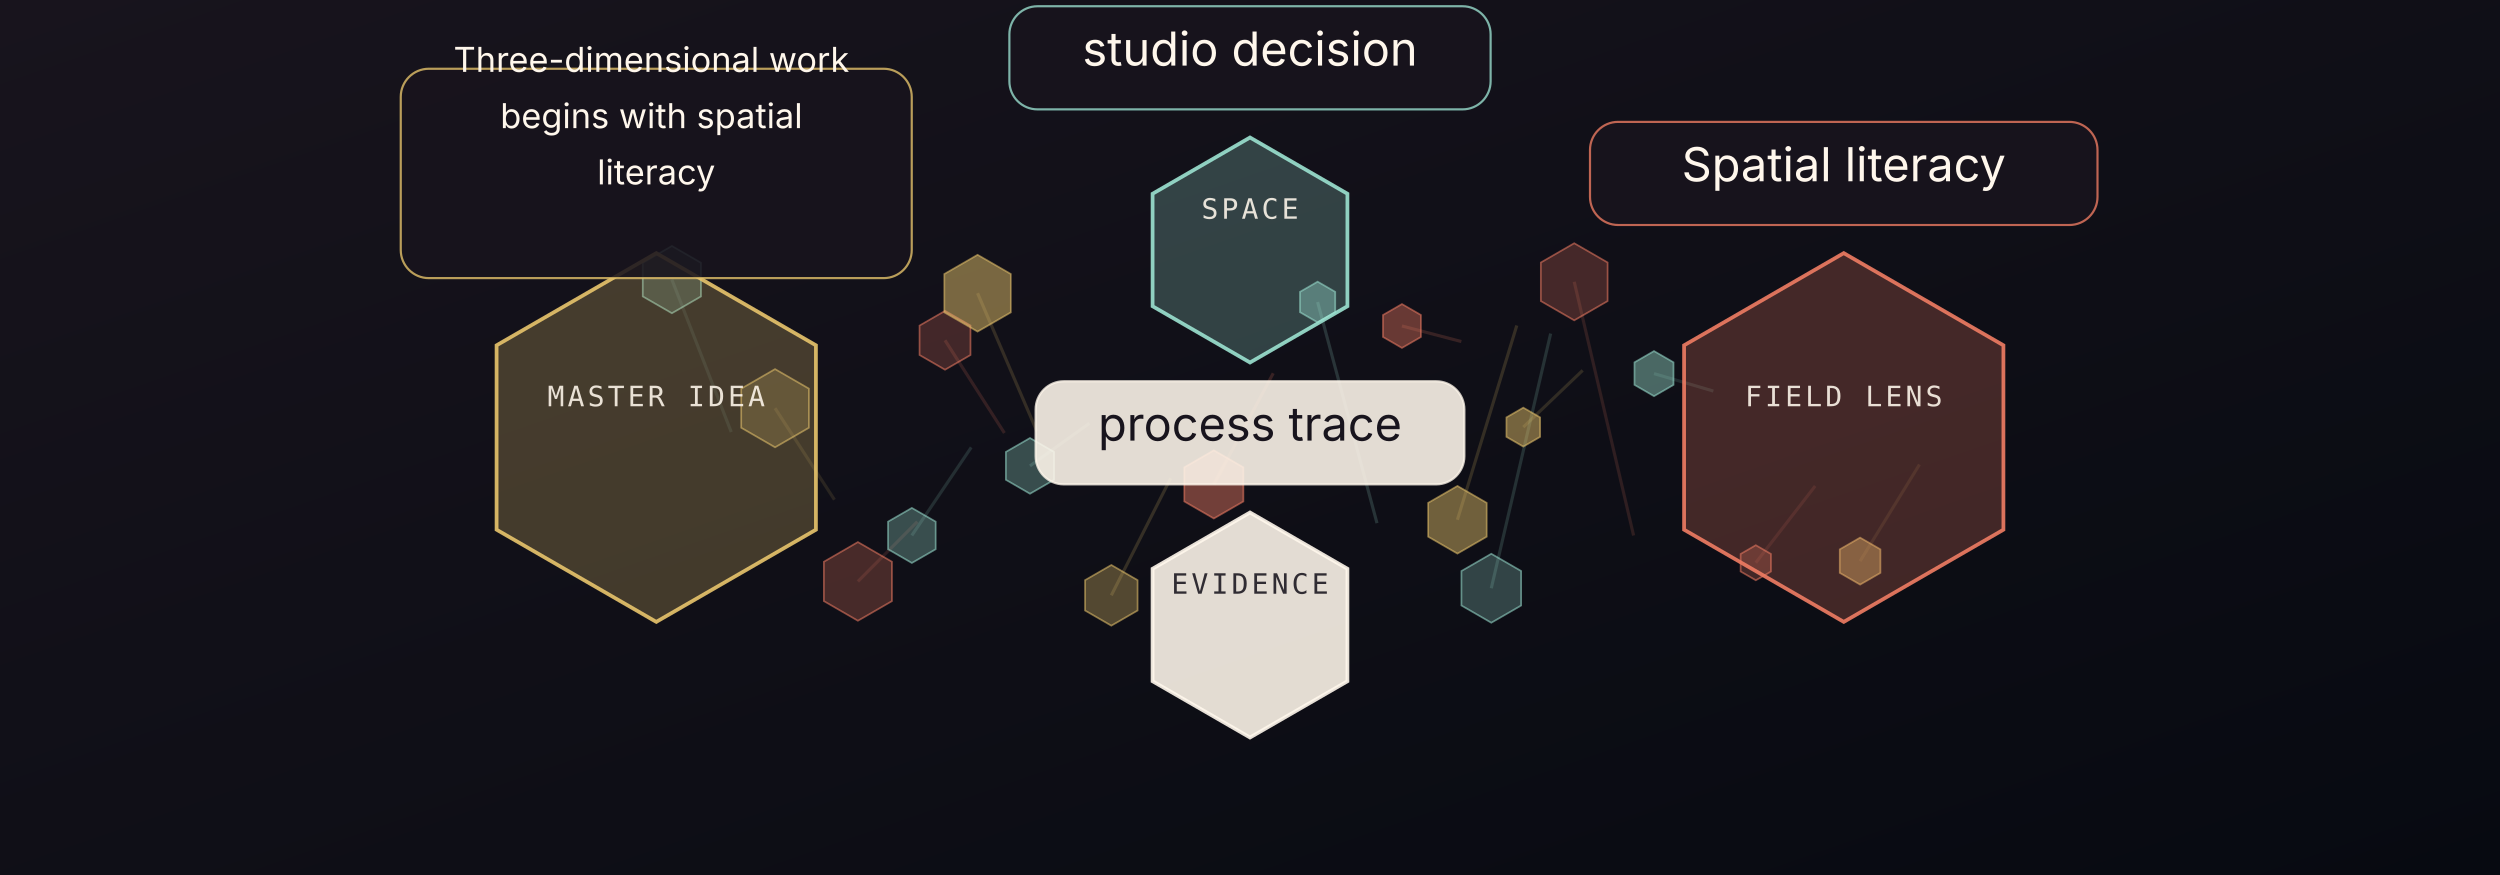
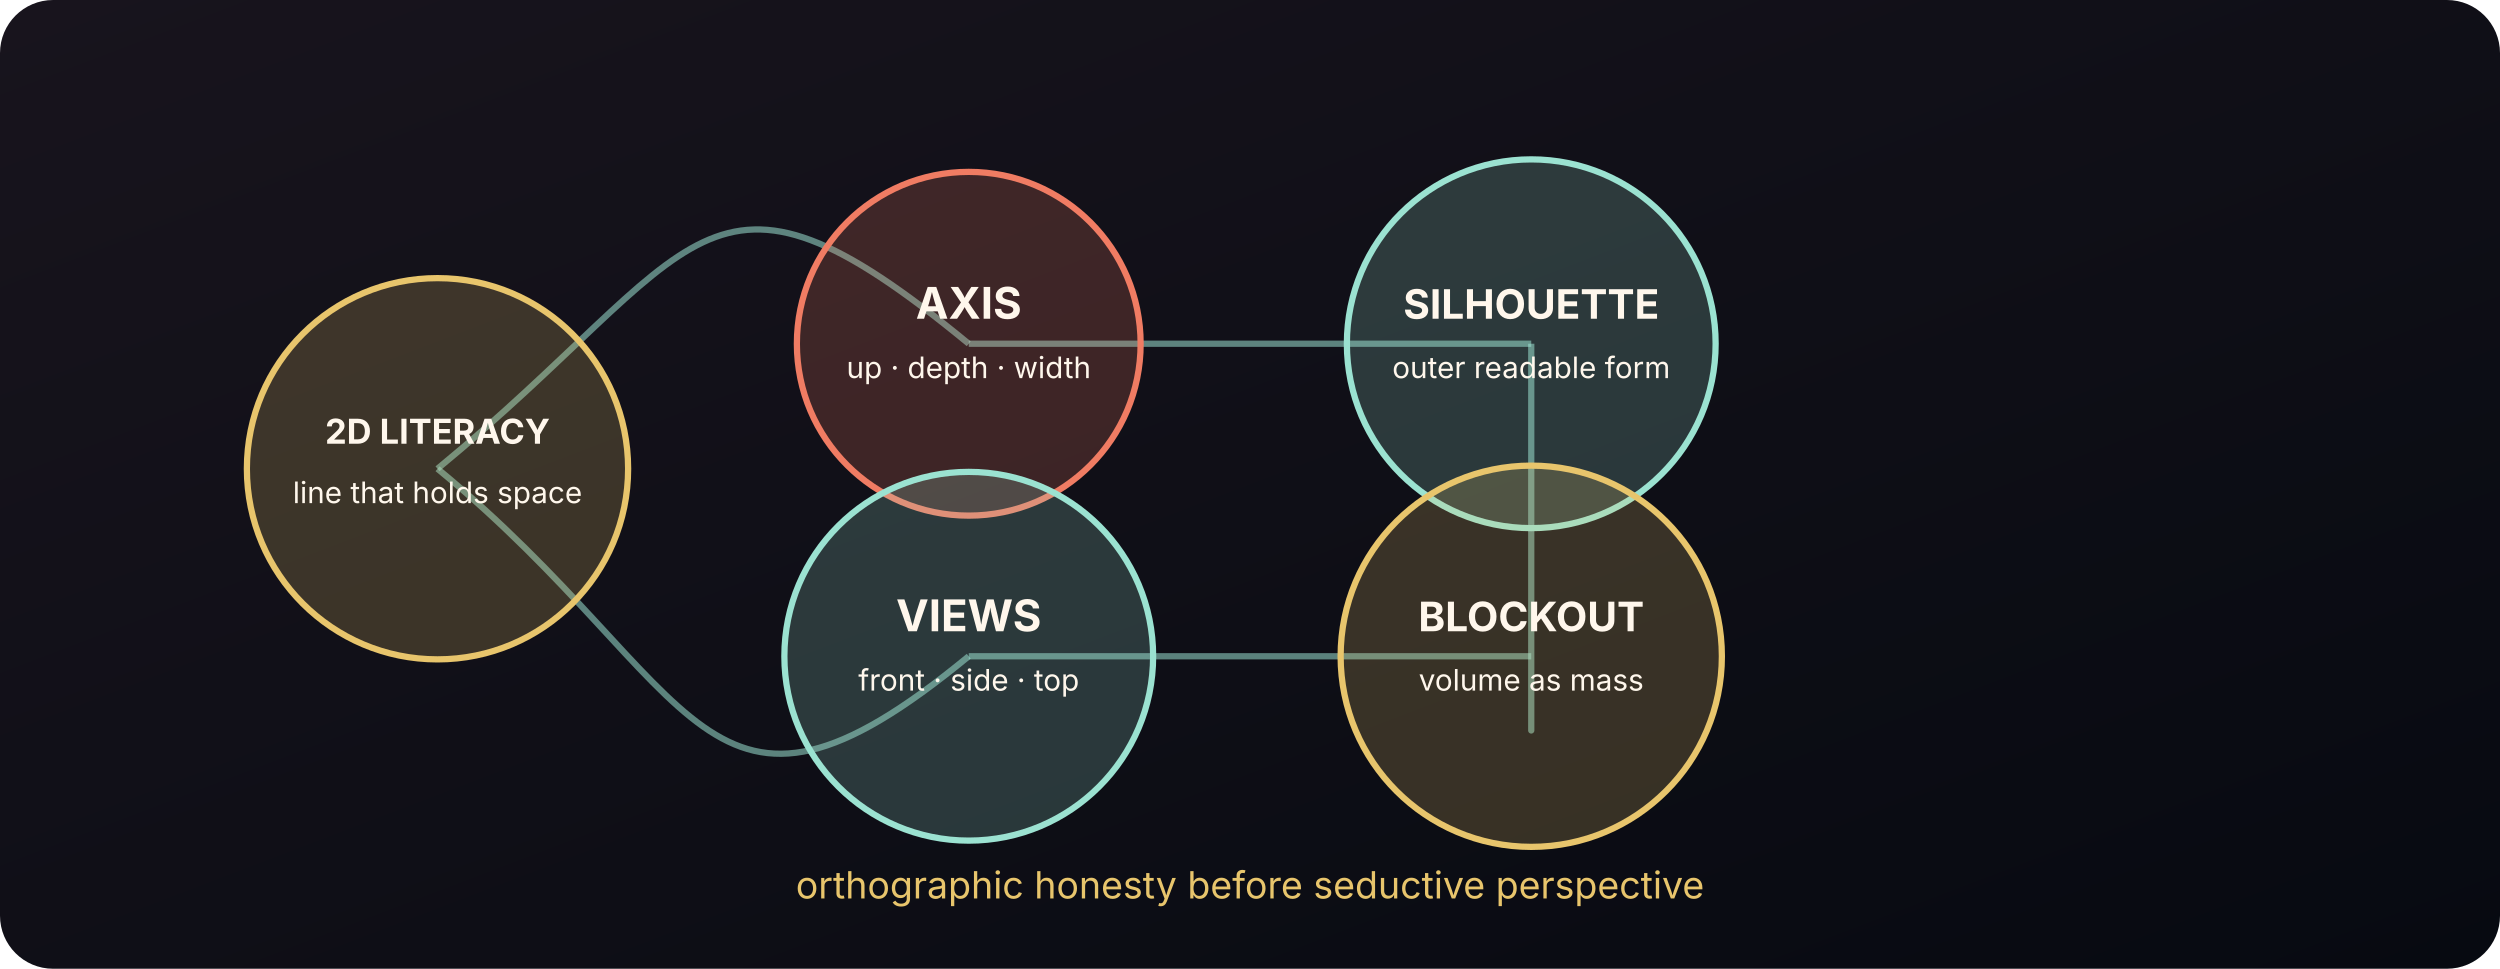
- <svg xmlns="http://www.w3.org/2000/svg" viewBox="0 0 1600 560" role="img" aria-labelledby="title-i-5-forma-tridimensional-semantic desc-i-5-forma-tridimensional-semantic">
+ <svg xmlns="http://www.w3.org/2000/svg" viewBox="0 0 1600 620" role="img" aria-labelledby="title-i-5-forma-tridimensional-semantic desc-i-5-forma-tridimensional-semantic">
  <defs>
    <linearGradient id="semantic-ground-i-5-forma-tridimensional" x1="0" y1="0" x2="1" y2="1">
      <stop offset="0" stop-color="#18141D" />
      <stop offset="1" stop-color="#070A11" />
    </linearGradient>
  </defs>
-   <rect width="1600" height="560" fill="url(#semantic-ground-i-5-forma-tridimensional)" />
-   <g aria-hidden="true">
-     <line x1="430.00" y1="178.95" x2="468.00" y2="276.50" stroke="#9BE2D1" stroke-opacity="0.100" stroke-width="2" />
-     <line x1="496.03" y1="261.25" x2="534.03" y2="319.80" stroke="#E8C56C" stroke-opacity="0.118" stroke-width="2" />
-     <line x1="549.06" y1="372.11" x2="587.06" y2="333.89" stroke="#F07C63" stroke-opacity="0.133" stroke-width="2" />
-     <line x1="583.58" y1="342.68" x2="621.58" y2="286.33" stroke="#9BE2D1" stroke-opacity="0.147" stroke-width="2" />
-     <line x1="604.81" y1="217.79" x2="642.81" y2="277.11" stroke="#F07C63" stroke-opacity="0.158" stroke-width="2" />
-     <line x1="625.64" y1="187.65" x2="663.64" y2="276.11" stroke="#E8C56C" stroke-opacity="0.166" stroke-width="2" />
-     <line x1="659.19" y1="298.16" x2="697.19" y2="270.92" stroke="#9BE2D1" stroke-opacity="0.173" stroke-width="2" />
-     <line x1="711.24" y1="381.02" x2="749.24" y2="306.07" stroke="#E8C56C" stroke-opacity="0.178" stroke-width="2" />
-     <line x1="776.85" y1="310.02" x2="814.85" y2="238.91" stroke="#F07C63" stroke-opacity="0.180" stroke-width="2" />
-     <line x1="843.27" y1="193.30" x2="881.27" y2="334.81" stroke="#9BE2D1" stroke-opacity="0.180" stroke-width="2" />
-     <line x1="897.25" y1="208.63" x2="935.25" y2="218.60" stroke="#F07C63" stroke-opacity="0.178" stroke-width="2" />
-     <line x1="932.75" y1="332.66" x2="970.75" y2="208.31" stroke="#E8C56C" stroke-opacity="0.173" stroke-width="2" />
-     <line x1="954.42" y1="376.48" x2="992.42" y2="213.48" stroke="#9BE2D1" stroke-opacity="0.166" stroke-width="2" />
-     <line x1="974.90" y1="273.36" x2="1012.90" y2="237.04" stroke="#E8C56C" stroke-opacity="0.158" stroke-width="2" />
-     <line x1="1007.50" y1="180.35" x2="1045.50" y2="342.72" stroke="#F07C63" stroke-opacity="0.147" stroke-width="2" />
-     <line x1="1058.56" y1="239.11" x2="1096.56" y2="250.29" stroke="#9BE2D1" stroke-opacity="0.133" stroke-width="2" />
-     <line x1="1123.71" y1="360.15" x2="1161.71" y2="311.03" stroke="#F07C63" stroke-opacity="0.118" stroke-width="2" />
-     <line x1="1190.46" y1="359.12" x2="1228.46" y2="297.29" stroke="#E8C56C" stroke-opacity="0.100" stroke-width="2" />
+   <rect width="1600" height="620" rx="34" fill="url(#semantic-ground-i-5-forma-tridimensional)" />
+   <g fill="none">
+     <path d="M280 300 C450 160 450 80 620 220" fill="none" stroke="#9BE2D1" stroke-width="4" stroke-opacity=".55" />
+     <path d="M620 220 C800 220 800 220 980 220" fill="none" stroke="#9BE2D1" stroke-width="4" stroke-opacity=".55" />
+     <path d="M280 300 C450 440 450 560 620 420" fill="none" stroke="#9BE2D1" stroke-width="4" stroke-opacity=".55" />
+     <path d="M620 420 C800 420 800 420 980 420" fill="none" stroke="#9BE2D1" stroke-width="4" stroke-opacity=".55" />
+     <path d="M980 220 C980 360 980 560 980 420" fill="none" stroke="#9BE2D1" stroke-width="4" stroke-opacity=".55" />
  </g>
-   <g aria-hidden="true">
-     <polygon points="448.63,189.71 430.00,200.46 411.37,189.71 411.37,168.19 430.00,157.44 448.63,168.19" fill="#9BE2D1" fill-opacity="0.197" stroke="#9BE2D1" stroke-opacity="0.55" stroke-width="1.1" />
-     <polygon points="517.69,273.75 496.03,286.26 474.38,273.75 474.38,248.74 496.03,236.24 517.69,248.74" fill="#E8C56C" fill-opacity="0.204" stroke="#E8C56C" stroke-opacity="0.55" stroke-width="1.1" />
-     <polygon points="570.85,384.69 549.06,397.27 527.27,384.69 527.27,359.53 549.06,346.94 570.85,359.53" fill="#F07C63" fill-opacity="0.250" stroke="#F07C63" stroke-opacity="0.55" stroke-width="1.1" />
-     <polygon points="598.83,351.49 583.58,360.29 568.33,351.49 568.33,333.88 583.58,325.08 598.83,333.88" fill="#9BE2D1" fill-opacity="0.296" stroke="#9BE2D1" stroke-opacity="0.55" stroke-width="1.1" />
-     <polygon points="621.11,227.20 604.81,236.61 588.51,227.20 588.51,208.38 604.81,198.97 621.11,208.38" fill="#F07C63" fill-opacity="0.224" stroke="#F07C63" stroke-opacity="0.55" stroke-width="1.1" />
-     <polygon points="646.92,199.93 625.64,212.22 604.36,199.93 604.36,175.36 625.64,163.08 646.92,175.36" fill="#E8C56C" fill-opacity="0.484" stroke="#E8C56C" stroke-opacity="0.55" stroke-width="1.1" />
-     <polygon points="674.62,307.07 659.19,315.98 643.76,307.07 643.76,289.25 659.19,280.34 674.62,289.25" fill="#9BE2D1" fill-opacity="0.295" stroke="#9BE2D1" stroke-opacity="0.55" stroke-width="1.1" />
-     <polygon points="728.05,390.72 711.24,400.42 694.43,390.72 694.43,371.31 711.24,361.61 728.05,371.31" fill="#E8C56C" fill-opacity="0.315" stroke="#E8C56C" stroke-opacity="0.55" stroke-width="1.1" />
-     <polygon points="795.76,320.93 776.85,331.84 757.95,320.93 757.95,299.10 776.85,288.19 795.76,299.10" fill="#F07C63" fill-opacity="0.444" stroke="#F07C63" stroke-opacity="0.55" stroke-width="1.1" />
-     <polygon points="854.55,199.81 843.27,206.33 831.98,199.81 831.98,186.79 843.27,180.27 854.55,186.79" fill="#9BE2D1" fill-opacity="0.379" stroke="#9BE2D1" stroke-opacity="0.55" stroke-width="1.1" />
-     <polygon points="909.40,215.65 897.25,222.67 885.09,215.65 885.09,201.61 897.25,194.60 909.40,201.61" fill="#F07C63" fill-opacity="0.391" stroke="#F07C63" stroke-opacity="0.55" stroke-width="1.1" />
-     <polygon points="951.49,343.48 932.75,354.30 914.02,343.48 914.02,321.84 932.75,311.02 951.49,321.84" fill="#E8C56C" fill-opacity="0.450" stroke="#E8C56C" stroke-opacity="0.55" stroke-width="1.1" />
-     <polygon points="973.53,387.51 954.42,398.54 935.32,387.51 935.32,365.46 954.42,354.43 973.53,365.46" fill="#9BE2D1" fill-opacity="0.260" stroke="#9BE2D1" stroke-opacity="0.55" stroke-width="1.1" />
-     <polygon points="985.68,279.59 974.90,285.82 964.11,279.59 964.11,267.13 974.90,260.90 985.68,267.13" fill="#E8C56C" fill-opacity="0.469" stroke="#E8C56C" stroke-opacity="0.55" stroke-width="1.1" />
-     <polygon points="1028.86,192.68 1007.50,205.01 986.14,192.68 986.14,168.01 1007.50,155.68 1028.86,168.01" fill="#F07C63" fill-opacity="0.237" stroke="#F07C63" stroke-opacity="0.55" stroke-width="1.1" />
-     <polygon points="1071.05,246.32 1058.56,253.54 1046.06,246.32 1046.06,231.90 1058.56,224.68 1071.05,231.90" fill="#9BE2D1" fill-opacity="0.419" stroke="#9BE2D1" stroke-opacity="0.55" stroke-width="1.1" />
-     <polygon points="1133.42,365.75 1123.71,371.36 1114.00,365.75 1114.00,354.55 1123.71,348.94 1133.42,354.55" fill="#F07C63" fill-opacity="0.238" stroke="#F07C63" stroke-opacity="0.55" stroke-width="1.1" />
-     <polygon points="1203.47,366.63 1190.46,374.14 1177.45,366.63 1177.45,351.60 1190.46,344.09 1203.47,351.60" fill="#E8C56C" fill-opacity="0.410" stroke="#E8C56C" stroke-opacity="0.55" stroke-width="1.1" />
-   </g>
-   <g transform="translate(420 280)">
-     <polygon points="102.19,59.00 0.00,118.00 -102.19,59.00 -102.19,-59.00 -0.00,-118.00 102.19,-59.00" fill="#E8C56C" fill-opacity="0.24" stroke="#E8C56C" stroke-opacity="0.9" stroke-width="2.4" />
-     <text x="0" y="-20" text-anchor="middle" fill="#FFF7EC" font-family="ui-monospace, SFMono-Regular, Menlo, monospace" font-size="18" font-weight="500" letter-spacing="2" opacity="0.88">MASTER IDEA</text>
-     <g class="semantic-callout semantic-callout--above">
-       <rect x="-163.52" y="-236.00" width="327.04" height="134.00" rx="18" fill="#18141D" fill-opacity="0.88" stroke="#E8C56C" stroke-opacity="0.78" stroke-width="1.4" />
-       <text text-anchor="middle" fill="#FFF7EC" font-family="Inter, ui-sans-serif, system-ui, sans-serif" font-size="22" font-weight="400">
-         <tspan x="0" y="-234">Three-dimensional work</tspan>
-         <tspan x="0" y="-198">begins with spatial</tspan>
-         <tspan x="0" y="-162">literacy</tspan>
-       </text>
+   <g font-family="Inter,Arial,sans-serif">
+     <g transform="translate(280 300)">
+       <circle r="122" fill="#E8C56C" fill-opacity=".2" stroke="#E8C56C" stroke-width="4" />
+       <text y="-16" text-anchor="middle" fill="#FFF7EC" font-family="Inter,Arial,sans-serif" font-size="22" font-weight="700">2D LITERACY</text>
+       <text y="22" text-anchor="middle" fill="#FFF7EC" font-family="Inter,Arial,sans-serif" font-size="19">line that holds space</text>
    </g>
-   </g>
-   <g transform="translate(1180 280)">
-     <polygon points="102.19,59.00 0.00,118.00 -102.19,59.00 -102.19,-59.00 -0.00,-118.00 102.19,-59.00" fill="#F07C63" fill-opacity="0.24" stroke="#F07C63" stroke-opacity="0.9" stroke-width="2.4" />
-     <text x="0" y="-20" text-anchor="middle" fill="#FFF7EC" font-family="ui-monospace, SFMono-Regular, Menlo, monospace" font-size="18" font-weight="500" letter-spacing="2" opacity="0.88">FIELD LENS</text>
-     <g class="semantic-callout semantic-callout--above">
-       <rect x="-162.40" y="-202.00" width="324.80" height="66.00" rx="18" fill="#18141D" fill-opacity="0.88" stroke="#F07C63" stroke-opacity="0.78" stroke-width="1.4" />
-       <text text-anchor="middle" fill="#FFF7EC" font-family="Inter, ui-sans-serif, system-ui, sans-serif" font-size="30" font-weight="400">
-         <tspan x="0" y="-164">Spatial literacy</tspan>
-       </text>
+     <g transform="translate(620 220)">
+       <circle r="110" fill="#F07C63" fill-opacity=".2" stroke="#F07C63" stroke-width="4" />
+       <text y="-16" text-anchor="middle" fill="#FFF7EC" font-family="Inter,Arial,sans-serif" font-size="28" font-weight="700">AXIS</text>
+       <text y="22" text-anchor="middle" fill="#FFF7EC" font-family="Inter,Arial,sans-serif" font-size="19">up · depth · width</text>
    </g>
-   </g>
-   <g transform="translate(800 160)">
-     <polygon points="62.35,36.00 0.00,72.00 -62.35,36.00 -62.35,-36.00 -0.00,-72.00 62.35,-36.00" fill="#9BE2D1" fill-opacity="0.24" stroke="#9BE2D1" stroke-opacity="0.9" stroke-width="2.4" />
-     <text x="0" y="-20" text-anchor="middle" fill="#FFF7EC" font-family="ui-monospace, SFMono-Regular, Menlo, monospace" font-size="18" font-weight="500" letter-spacing="2" opacity="0.88">SPACE</text>
-     <g class="semantic-callout semantic-callout--above">
-       <rect x="-154.00" y="-156.00" width="308.00" height="66.00" rx="18" fill="#18141D" fill-opacity="0.88" stroke="#9BE2D1" stroke-opacity="0.78" stroke-width="1.4" />
-       <text text-anchor="middle" fill="#FFF7EC" font-family="Inter, ui-sans-serif, system-ui, sans-serif" font-size="30" font-weight="400">
-         <tspan x="0" y="-118">studio decision</tspan>
-       </text>
+     <g transform="translate(980 220)">
+       <circle r="118" fill="#9BE2D1" fill-opacity=".2" stroke="#9BE2D1" stroke-width="4" />
+       <text y="-16" text-anchor="middle" fill="#FFF7EC" font-family="Inter,Arial,sans-serif" font-size="26" font-weight="700">SILHOUETTE</text>
+       <text y="22" text-anchor="middle" fill="#FFF7EC" font-family="Inter,Arial,sans-serif" font-size="19">outer readable form</text>
    </g>
-   </g>
-   <g transform="translate(800 400)">
-     <polygon points="62.35,36.00 0.00,72.00 -62.35,36.00 -62.35,-36.00 -0.00,-72.00 62.35,-36.00" fill="#FFF7EC" fill-opacity="0.88" stroke="#FFF7EC" stroke-opacity="0.9" stroke-width="2.4" />
-     <text x="0" y="-20" text-anchor="middle" fill="#18141D" font-family="ui-monospace, SFMono-Regular, Menlo, monospace" font-size="18" font-weight="500" letter-spacing="2" opacity="0.88">EVIDENCE</text>
-     <g class="semantic-callout semantic-callout--above">
-       <rect x="-137.20" y="-156.00" width="274.40" height="66.00" rx="18" fill="#FFF7EC" fill-opacity="0.88" stroke="#FFF7EC" stroke-opacity="0.78" stroke-width="1.4" />
-       <text text-anchor="middle" fill="#18141D" font-family="Inter, ui-sans-serif, system-ui, sans-serif" font-size="30" font-weight="400">
-         <tspan x="0" y="-118">process trace</tspan>
-       </text>
+     <g transform="translate(620 420)">
+       <circle r="118" fill="#9BE2D1" fill-opacity=".2" stroke="#9BE2D1" stroke-width="4" />
+       <text y="-16" text-anchor="middle" fill="#FFF7EC" font-family="Inter,Arial,sans-serif" font-size="28" font-weight="700">VIEWS</text>
+       <text y="22" text-anchor="middle" fill="#FFF7EC" font-family="Inter,Arial,sans-serif" font-size="19">front · side · top</text>
    </g>
+     <g transform="translate(980 420)">
+       <circle r="122" fill="#E8C56C" fill-opacity=".2" stroke="#E8C56C" stroke-width="4" />
+       <text y="-16" text-anchor="middle" fill="#FFF7EC" font-family="Inter,Arial,sans-serif" font-size="26" font-weight="700">BLOCKOUT</text>
+       <text y="22" text-anchor="middle" fill="#FFF7EC" font-family="Inter,Arial,sans-serif" font-size="19">volume as mass</text>
+     </g>
+     <text x="800" y="575" text-anchor="middle" fill="#E8C56C" font-size="24">orthographic honesty before seductive perspective</text>
  </g>
</svg>
